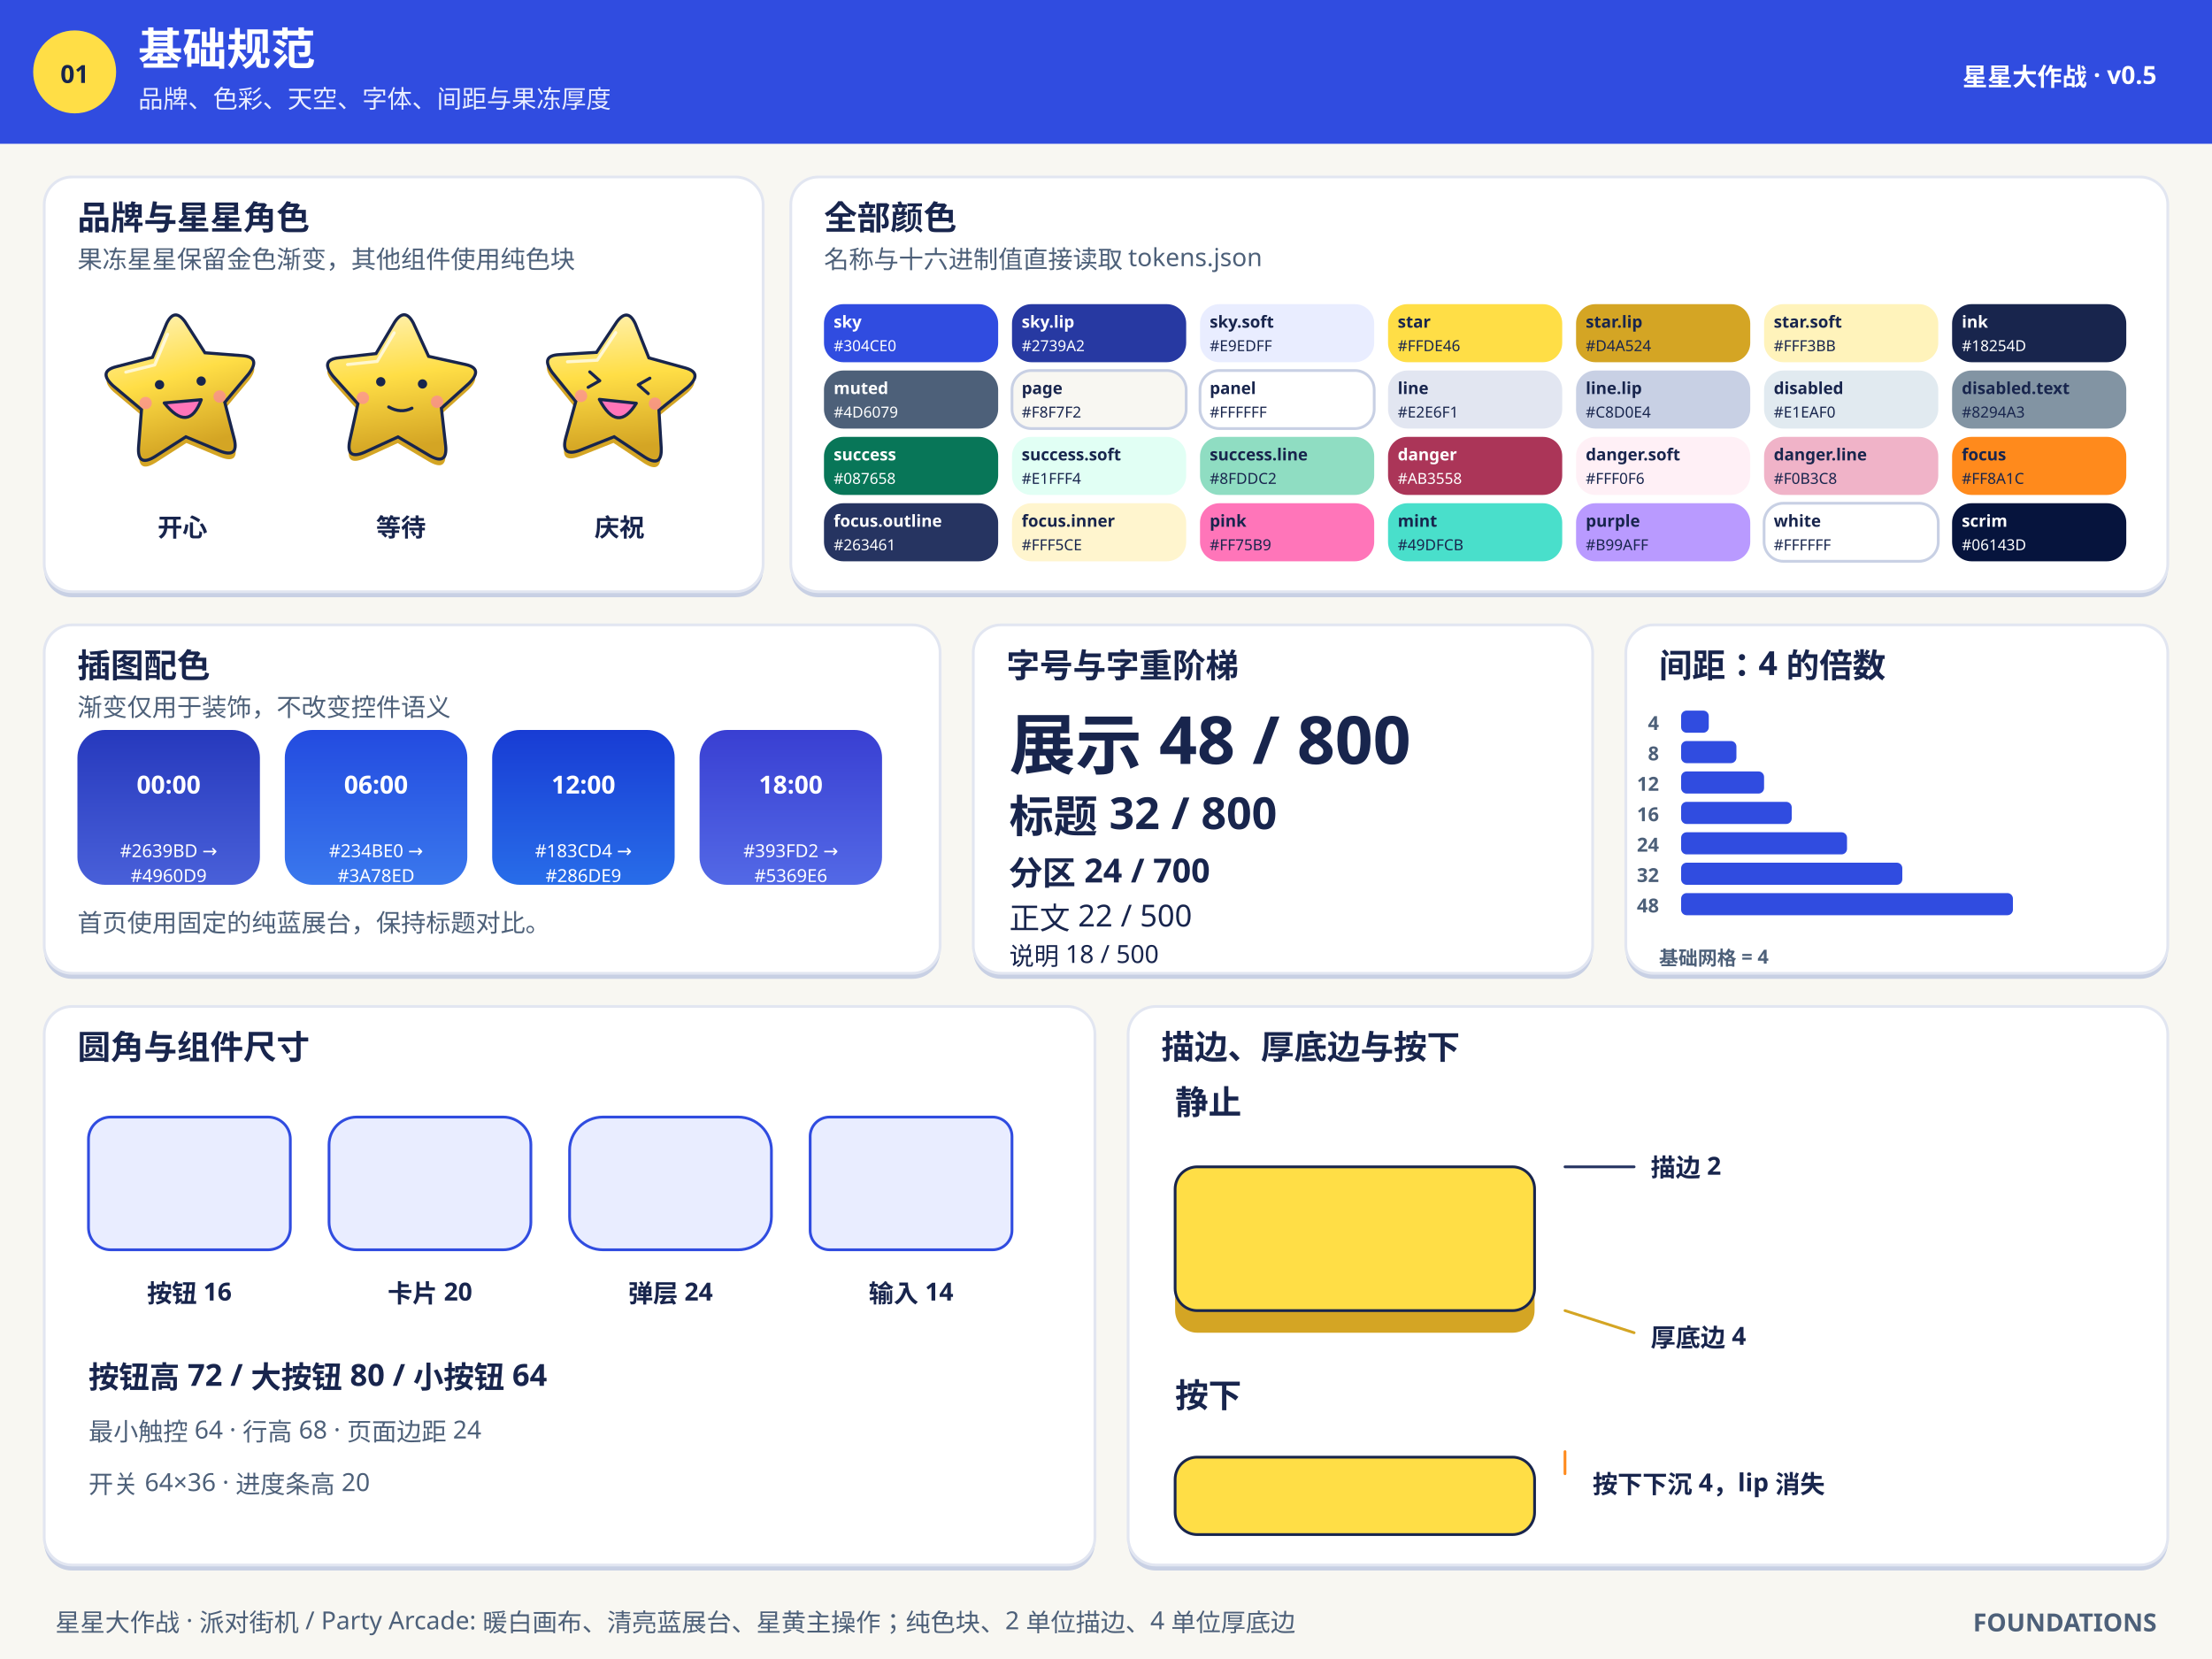
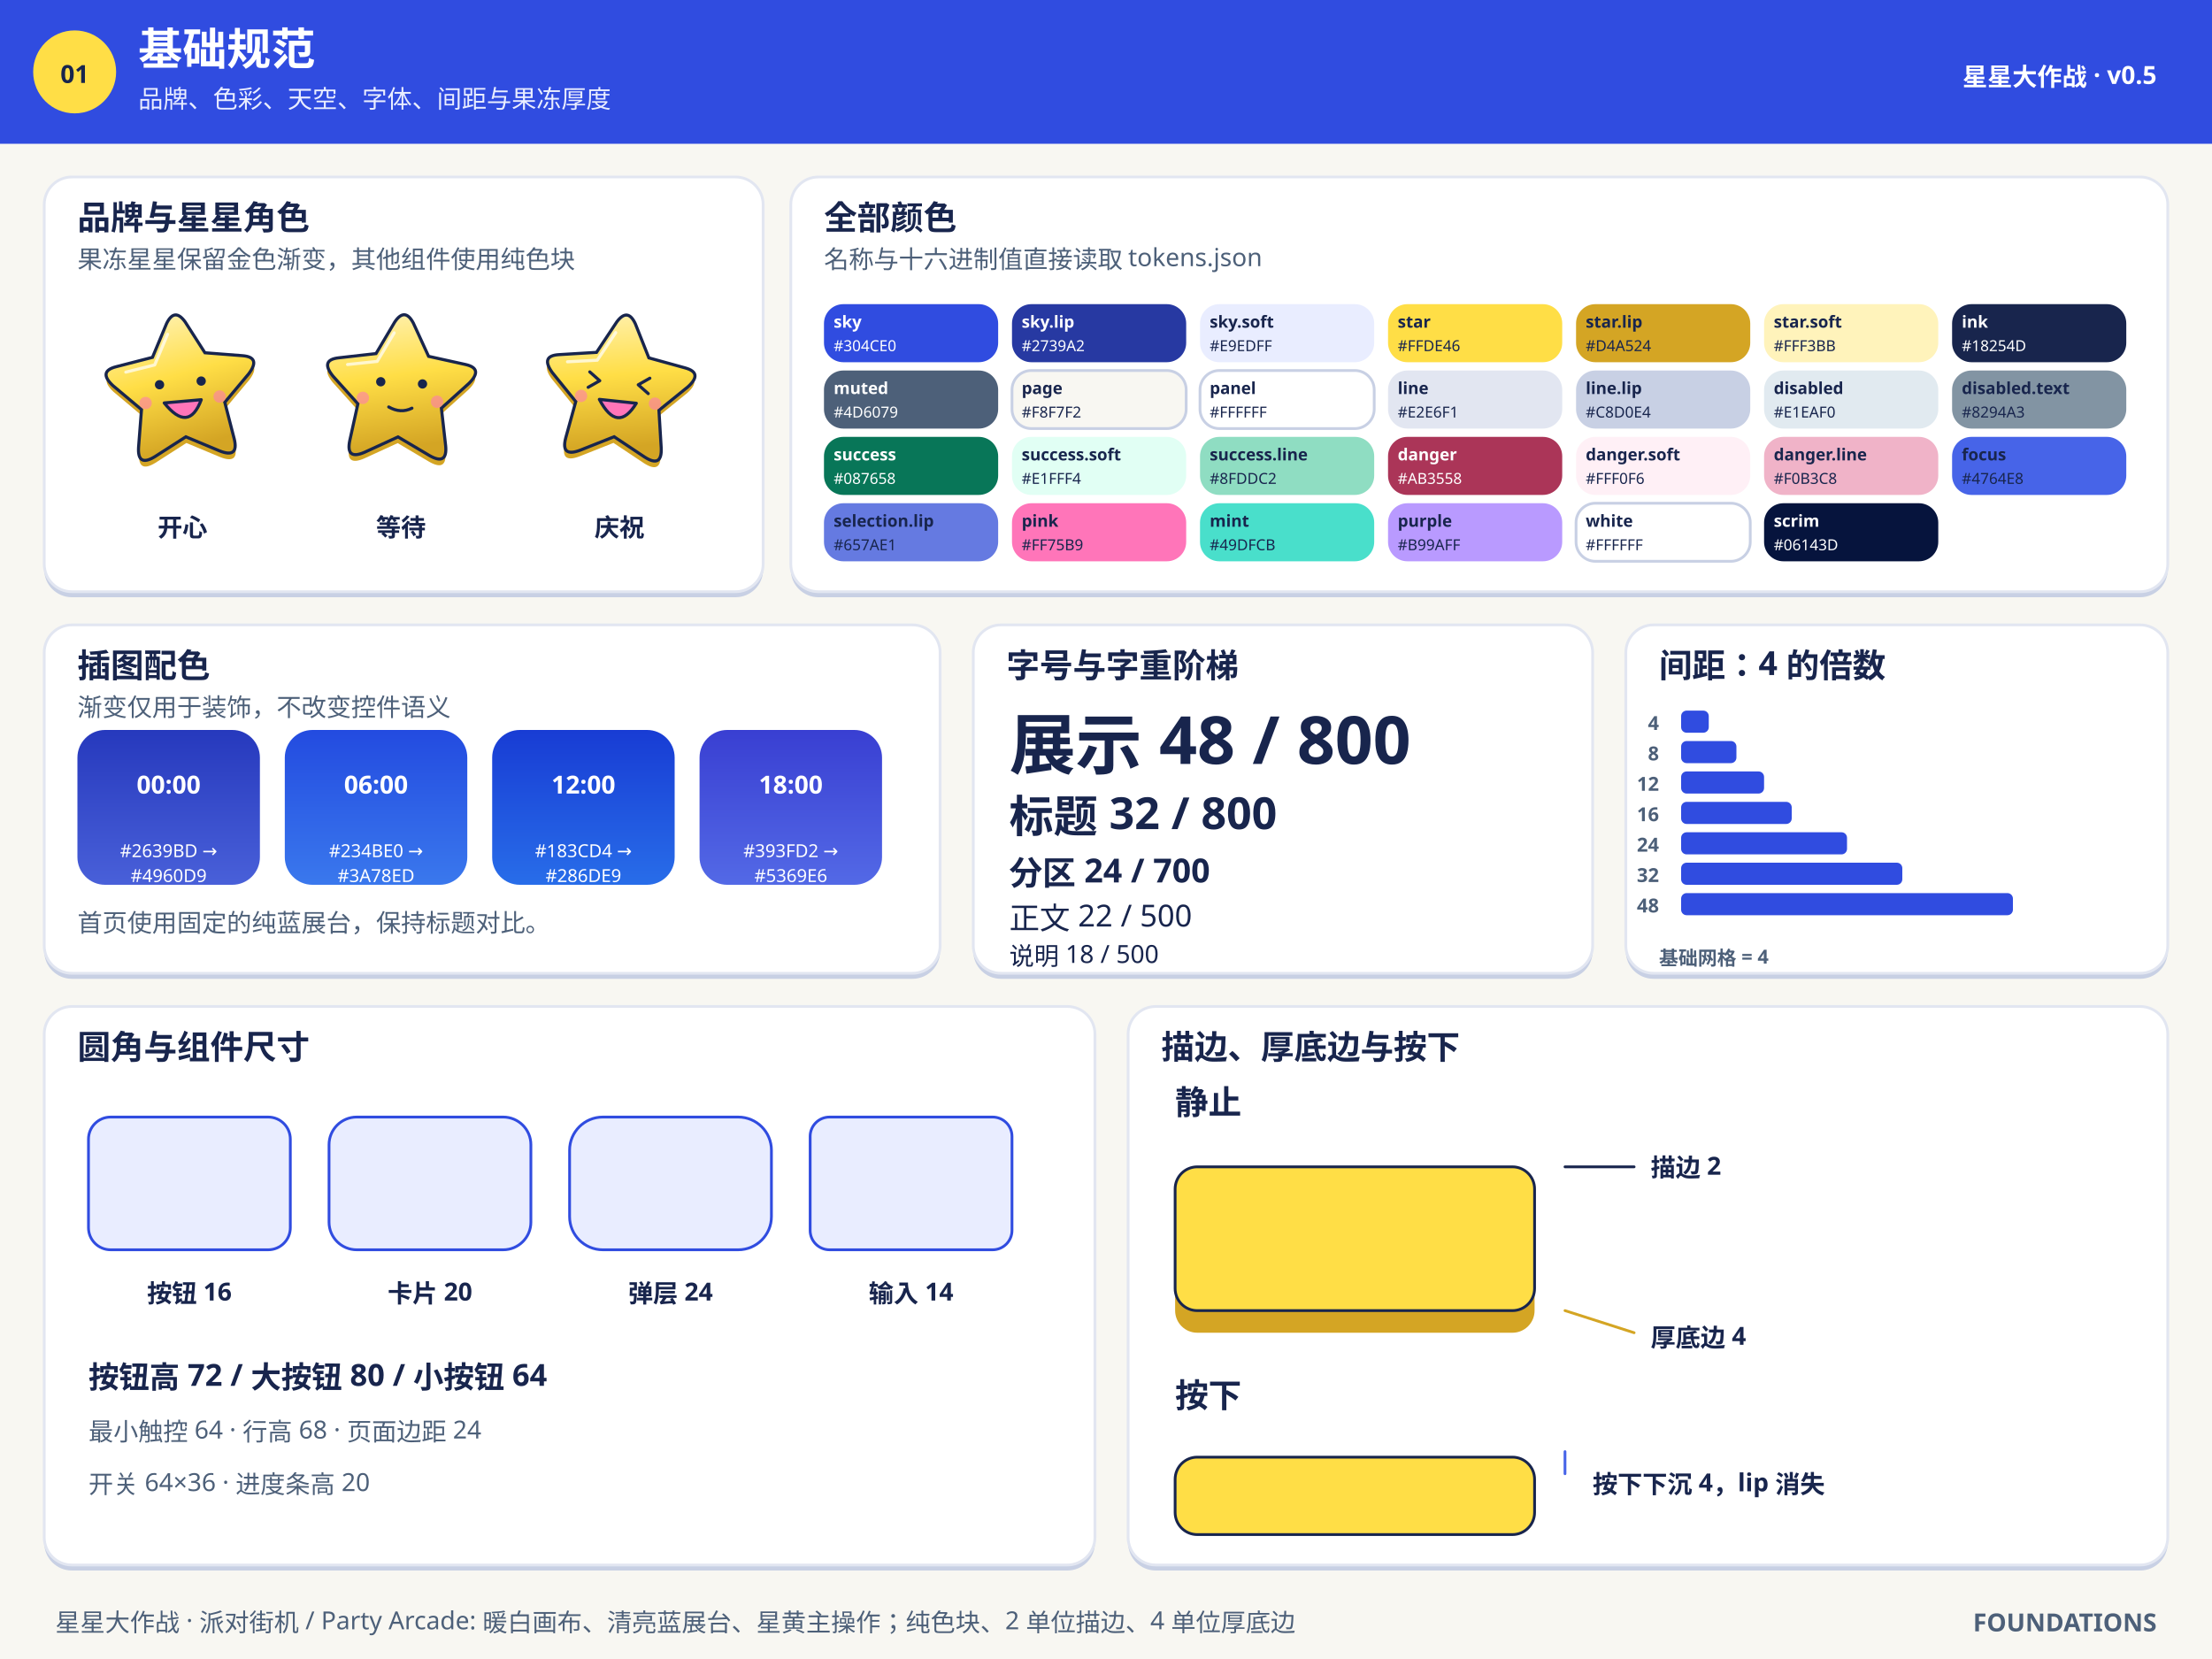
<svg xmlns="http://www.w3.org/2000/svg" width="1600" height="1200" viewBox="0 0 1600 1200" role="img" aria-label="星星大作战 v0.5 基础规范">
  <defs>
    <linearGradient id="gold" x2="0.2" y2="1">
      <stop stop-color="#FFF3BB" />
      <stop offset="0.5" stop-color="#FFDE46" />
      <stop offset="1" stop-color="#D4A524" />
    </linearGradient>
    <linearGradient id="sky-0" x2="0" y2="1">
      <stop stop-color="#2639BD" />
      <stop offset="1" stop-color="#4960D9" />
    </linearGradient>
    <linearGradient id="sky-6" x2="0" y2="1">
      <stop stop-color="#234BE0" />
      <stop offset="1" stop-color="#3A78ED" />
    </linearGradient>
    <linearGradient id="sky-12" x2="0" y2="1">
      <stop stop-color="#183CD4" />
      <stop offset="1" stop-color="#286DE9" />
    </linearGradient>
    <linearGradient id="sky-18" x2="0" y2="1">
      <stop stop-color="#393FD2" />
      <stop offset="1" stop-color="#5369E6" />
    </linearGradient>
    <path id="star-shape" d="M49 10Q55 0 61 10L72 31 96 35Q108 37 99 47L82 64 86 88Q88 101 76 95L55 84 34 95Q22 101 24 88L28 64 11 47Q2 37 14 35L38 31Z" />
    <g id="i-check" fill="none" stroke="currentColor" stroke-width="2" stroke-linecap="round" stroke-linejoin="round">
      <path d="m4 12 5 5L21 5" />
    </g>
    <g id="i-plus" fill="none" stroke="currentColor" stroke-width="2" stroke-linecap="round">
      <path d="M12 3v18M3 12h18" />
    </g>
    <g id="i-close" fill="none" stroke="currentColor" stroke-width="2" stroke-linecap="round">
      <path d="m5 5 14 14M19 5 5 19" />
    </g>
    <g id="i-arrow" fill="none" stroke="currentColor" stroke-width="2" stroke-linecap="round" stroke-linejoin="round">
      <path d="M3 12h18m-7-7 7 7-7 7" />
    </g>
    <g id="i-back" fill="none" stroke="currentColor" stroke-width="2" stroke-linecap="round" stroke-linejoin="round">
      <path d="M21 12H3m7-7-7 7 7 7" />
    </g>
    <g id="i-search" fill="none" stroke="currentColor" stroke-width="2" stroke-linecap="round">
      <circle cx="10" cy="10" r="7" />
      <path d="m15 15 7 7" />
    </g>
    <g id="i-gear" fill="none" stroke="currentColor" stroke-width="2" stroke-linejoin="round">
      <path d="m9 2 6 0 1 4 4 1 3 5-3 4-1 4-5 2-4-2-4-1-3-5 2-4 1-3 4-1Z" />
      <circle cx="12" cy="12" r="4" />
    </g>
    <g id="i-qr" fill="none" stroke="currentColor" stroke-width="2">
      <path d="M2 2h7v7H2zM15 2h7v7h-7zM2 15h7v7H2zM15 15h3v3h-3zM20 15h2v7h-7v-2" />
    </g>
    <g id="i-bluetooth" fill="none" stroke="currentColor" stroke-width="2" stroke-linecap="round" stroke-linejoin="round">
      <path d="M11 2v20l7-6-12-9m5 8 7-7-7-6" />
    </g>
    <g id="i-keyboard" fill="none" stroke="currentColor" stroke-width="2" stroke-linejoin="round">
      <rect x="2" y="5" width="20" height="14" rx="2" />
      <path d="M5 9h2m2 0h2m2 0h2m2 0h2M5 13h2m2 0h2m2 0h2m2 0h2M7 16h10" />
    </g>
    <g id="i-info" fill="none" stroke="currentColor" stroke-width="2" stroke-linecap="round">
      <circle cx="12" cy="12" r="9" />
      <path d="M12 11v6M12 7h.01" />
    </g>
    <g id="i-warn" fill="none" stroke="currentColor" stroke-width="2" stroke-linecap="round" stroke-linejoin="round">
      <path d="M12 3 22 21H2Z" />
      <path d="M12 9v5M12 18h.01" />
    </g>
    <g id="i-clock" fill="none" stroke="currentColor" stroke-width="2" stroke-linecap="round">
      <circle cx="12" cy="12" r="9" />
      <path d="M12 7v6l4 2" />
    </g>
    <g id="i-sound" fill="none" stroke="currentColor" stroke-width="2" stroke-linecap="round" stroke-linejoin="round">
      <path d="M3 10v4h4l5 4V6L7 10Z" />
      <path d="M16 9q3 3 0 6m3-9q6 6 0 12" />
    </g>
    <g id="i-phone" fill="none" stroke="currentColor" stroke-width="2" stroke-linejoin="round">
      <rect x="6" y="2" width="12" height="20" rx="3" />
      <path d="M10 18h4" />
    </g>
    <g id="i-eye" fill="none" stroke="currentColor" stroke-width="2" stroke-linecap="round" stroke-linejoin="round">
      <path d="M2 12q10-11 20 0-10 11-20 0Z" />
      <circle cx="12" cy="12" r="3" />
    </g>
  </defs>
  <rect x="0" y="0" width="1600" height="1200" rx="0" fill="#F8F7F2" opacity="1" />
  <rect x="0" y="0" width="1600" height="104" rx="0" fill="#304CE0" opacity="1" />
  <circle cx="54" cy="52" r="30" fill="#FFDE46" opacity="1" />
  <text x="54" y="60" font-family="Noto Sans SC, PingFang SC, Microsoft YaHei, sans-serif" font-size="18" font-weight="800" fill="#18254D" text-anchor="middle">01</text>
  <text x="100" y="47" font-family="Noto Sans SC, PingFang SC, Microsoft YaHei, sans-serif" font-size="32" font-weight="800" fill="#FFFFFF" text-anchor="start">基础规范</text>
  <text x="100" y="78" font-family="Noto Sans SC, PingFang SC, Microsoft YaHei, sans-serif" font-size="18" font-weight="500" fill="#E9EDFF" text-anchor="start">品牌、色彩、天空、字体、间距与果冻厚度</text>
  <text x="1560" y="62" font-family="Noto Sans SC, PingFang SC, Microsoft YaHei, sans-serif" font-size="18" font-weight="700" fill="#FFFFFF" text-anchor="end">星星大作战 · v0.5</text>
  <rect x="32" y="132" width="520" height="300" rx="20" fill="#C8D0E4" opacity="1" />
  <rect x="32" y="128" width="520" height="300" rx="20" fill="#FFFFFF" opacity="1" stroke="#E2E6F1" stroke-width="2" />
  <text x="56" y="166" font-family="Noto Sans SC, PingFang SC, Microsoft YaHei, sans-serif" font-size="24" font-weight="800" fill="#18254D" text-anchor="start">品牌与星星角色</text>
  <text x="56" y="194" font-family="Noto Sans SC, PingFang SC, Microsoft YaHei, sans-serif" font-size="18" font-weight="500" fill="#4D6079" text-anchor="start">果冻星星保留金色渐变，其他组件使用纯色块</text>
  <g transform="translate(70 222) scale(1.12) rotate(-5 55 55)">
    <use href="#star-shape" transform="translate(0 4)" fill="#D4A524" />
    <use href="#star-shape" fill="url(#gold)" stroke="#18254D" stroke-width="2" />
    <path d="M20 39 39 36 49 17" fill="none" opacity="0.7" stroke="#FFFFFF" stroke-width="2" stroke-linecap="round" stroke-linejoin="round" />
    <circle cx="41" cy="49" r="3" fill="#18254D" opacity="1" />
    <circle cx="68" cy="49" r="3" fill="#18254D" opacity="1" />
    <path d="M43 61h24Q57 82 43 61Z" fill="#FF75B9" opacity="1" stroke="#18254D" stroke-width="2" stroke-linecap="round" stroke-linejoin="round" />
    <circle cx="31" cy="60" r="4" fill="#FF75B9" opacity="0.55" />
    <circle cx="79" cy="60" r="4" fill="#FF75B9" opacity="0.55" />
  </g>
  <text x="132" y="388" font-family="Noto Sans SC, PingFang SC, Microsoft YaHei, sans-serif" font-size="18" font-weight="700" fill="#18254D" text-anchor="middle">开心</text>
  <g transform="translate(228 222) scale(1.12) rotate(3 55 55)">
    <use href="#star-shape" transform="translate(0 4)" fill="#D4A524" />
    <use href="#star-shape" fill="url(#gold)" stroke="#18254D" stroke-width="2" />
    <path d="M20 39 39 36 49 17" fill="none" opacity="0.7" stroke="#FFFFFF" stroke-width="2" stroke-linecap="round" stroke-linejoin="round" />
    <circle cx="42" cy="49" r="3" fill="#18254D" opacity="1" />
    <circle cx="69" cy="49" r="3" fill="#18254D" opacity="1" />
    <path d="M48 65q8 4 15 0" fill="none" opacity="1" stroke="#18254D" stroke-width="2" stroke-linecap="round" stroke-linejoin="round" />
    <circle cx="31" cy="60" r="4" fill="#FF75B9" opacity="0.55" />
    <circle cx="79" cy="60" r="4" fill="#FF75B9" opacity="0.55" />
  </g>
  <text x="290" y="388" font-family="Noto Sans SC, PingFang SC, Microsoft YaHei, sans-serif" font-size="18" font-weight="700" fill="#18254D" text-anchor="middle">等待</text>
  <g transform="translate(386 222) scale(1.12) rotate(6 55 55)">
    <use href="#star-shape" transform="translate(0 4)" fill="#D4A524" />
    <use href="#star-shape" fill="url(#gold)" stroke="#18254D" stroke-width="2" />
    <path d="M20 39 39 36 49 17" fill="none" opacity="0.7" stroke="#FFFFFF" stroke-width="2" stroke-linecap="round" stroke-linejoin="round" />
    <path d="m35 44 7 5-7 5m39-10-7 5 7 5" fill="none" opacity="1" stroke="#18254D" stroke-width="2" stroke-linecap="round" stroke-linejoin="round" />
    <path d="M43 61h24Q57 82 43 61Z" fill="#FF75B9" opacity="1" stroke="#18254D" stroke-width="2" stroke-linecap="round" stroke-linejoin="round" />
    <circle cx="31" cy="60" r="4" fill="#FF75B9" opacity="0.55" />
    <circle cx="79" cy="60" r="4" fill="#FF75B9" opacity="0.55" />
  </g>
  <text x="448" y="388" font-family="Noto Sans SC, PingFang SC, Microsoft YaHei, sans-serif" font-size="18" font-weight="700" fill="#18254D" text-anchor="middle">庆祝</text>
  <rect x="572" y="132" width="996" height="300" rx="20" fill="#C8D0E4" opacity="1" />
  <rect x="572" y="128" width="996" height="300" rx="20" fill="#FFFFFF" opacity="1" stroke="#E2E6F1" stroke-width="2" />
  <text x="596" y="166" font-family="Noto Sans SC, PingFang SC, Microsoft YaHei, sans-serif" font-size="24" font-weight="800" fill="#18254D" text-anchor="start">全部颜色</text>
  <text x="596" y="194" font-family="Noto Sans SC, PingFang SC, Microsoft YaHei, sans-serif" font-size="18" font-weight="500" fill="#4D6079" text-anchor="start">名称与十六进制值直接读取 tokens.json</text>
  <rect x="596" y="220" width="126" height="42" rx="14" fill="#304CE0" opacity="1" />
  <text x="603" y="237" font-family="Noto Sans SC, PingFang SC, Microsoft YaHei, sans-serif" font-size="12" font-weight="700" fill="#FFFFFF" text-anchor="start">sky</text>
  <text x="603" y="254" font-family="Noto Sans SC, PingFang SC, Microsoft YaHei, sans-serif" font-size="11" font-weight="500" fill="#FFFFFF" text-anchor="start">#304CE0</text>
  <rect x="732" y="220" width="126" height="42" rx="14" fill="#2739A2" opacity="1" />
  <text x="739" y="237" font-family="Noto Sans SC, PingFang SC, Microsoft YaHei, sans-serif" font-size="12" font-weight="700" fill="#FFFFFF" text-anchor="start">sky.lip</text>
  <text x="739" y="254" font-family="Noto Sans SC, PingFang SC, Microsoft YaHei, sans-serif" font-size="11" font-weight="500" fill="#FFFFFF" text-anchor="start">#2739A2</text>
  <rect x="868" y="220" width="126" height="42" rx="14" fill="#E9EDFF" opacity="1" />
  <text x="875" y="237" font-family="Noto Sans SC, PingFang SC, Microsoft YaHei, sans-serif" font-size="12" font-weight="700" fill="#18254D" text-anchor="start">sky.soft</text>
  <text x="875" y="254" font-family="Noto Sans SC, PingFang SC, Microsoft YaHei, sans-serif" font-size="11" font-weight="500" fill="#18254D" text-anchor="start">#E9EDFF</text>
  <rect x="1004" y="220" width="126" height="42" rx="14" fill="#FFDE46" opacity="1" />
  <text x="1011" y="237" font-family="Noto Sans SC, PingFang SC, Microsoft YaHei, sans-serif" font-size="12" font-weight="700" fill="#18254D" text-anchor="start">star</text>
  <text x="1011" y="254" font-family="Noto Sans SC, PingFang SC, Microsoft YaHei, sans-serif" font-size="11" font-weight="500" fill="#18254D" text-anchor="start">#FFDE46</text>
  <rect x="1140" y="220" width="126" height="42" rx="14" fill="#D4A524" opacity="1" />
  <text x="1147" y="237" font-family="Noto Sans SC, PingFang SC, Microsoft YaHei, sans-serif" font-size="12" font-weight="700" fill="#18254D" text-anchor="start">star.lip</text>
  <text x="1147" y="254" font-family="Noto Sans SC, PingFang SC, Microsoft YaHei, sans-serif" font-size="11" font-weight="500" fill="#18254D" text-anchor="start">#D4A524</text>
  <rect x="1276" y="220" width="126" height="42" rx="14" fill="#FFF3BB" opacity="1" />
  <text x="1283" y="237" font-family="Noto Sans SC, PingFang SC, Microsoft YaHei, sans-serif" font-size="12" font-weight="700" fill="#18254D" text-anchor="start">star.soft</text>
  <text x="1283" y="254" font-family="Noto Sans SC, PingFang SC, Microsoft YaHei, sans-serif" font-size="11" font-weight="500" fill="#18254D" text-anchor="start">#FFF3BB</text>
  <rect x="1412" y="220" width="126" height="42" rx="14" fill="#18254D" opacity="1" />
  <text x="1419" y="237" font-family="Noto Sans SC, PingFang SC, Microsoft YaHei, sans-serif" font-size="12" font-weight="700" fill="#FFFFFF" text-anchor="start">ink</text>
  <text x="1419" y="254" font-family="Noto Sans SC, PingFang SC, Microsoft YaHei, sans-serif" font-size="11" font-weight="500" fill="#FFFFFF" text-anchor="start">#18254D</text>
  <rect x="596" y="268" width="126" height="42" rx="14" fill="#4D6079" opacity="1" />
  <text x="603" y="285" font-family="Noto Sans SC, PingFang SC, Microsoft YaHei, sans-serif" font-size="12" font-weight="700" fill="#FFFFFF" text-anchor="start">muted</text>
  <text x="603" y="302" font-family="Noto Sans SC, PingFang SC, Microsoft YaHei, sans-serif" font-size="11" font-weight="500" fill="#FFFFFF" text-anchor="start">#4D6079</text>
  <rect x="732" y="268" width="126" height="42" rx="14" fill="#F8F7F2" opacity="1" stroke="#C8D0E4" stroke-width="2" />
  <text x="739" y="285" font-family="Noto Sans SC, PingFang SC, Microsoft YaHei, sans-serif" font-size="12" font-weight="700" fill="#18254D" text-anchor="start">page</text>
  <text x="739" y="302" font-family="Noto Sans SC, PingFang SC, Microsoft YaHei, sans-serif" font-size="11" font-weight="500" fill="#18254D" text-anchor="start">#F8F7F2</text>
  <rect x="868" y="268" width="126" height="42" rx="14" fill="#FFFFFF" opacity="1" stroke="#C8D0E4" stroke-width="2" />
  <text x="875" y="285" font-family="Noto Sans SC, PingFang SC, Microsoft YaHei, sans-serif" font-size="12" font-weight="700" fill="#18254D" text-anchor="start">panel</text>
  <text x="875" y="302" font-family="Noto Sans SC, PingFang SC, Microsoft YaHei, sans-serif" font-size="11" font-weight="500" fill="#18254D" text-anchor="start">#FFFFFF</text>
  <rect x="1004" y="268" width="126" height="42" rx="14" fill="#E2E6F1" opacity="1" />
  <text x="1011" y="285" font-family="Noto Sans SC, PingFang SC, Microsoft YaHei, sans-serif" font-size="12" font-weight="700" fill="#18254D" text-anchor="start">line</text>
  <text x="1011" y="302" font-family="Noto Sans SC, PingFang SC, Microsoft YaHei, sans-serif" font-size="11" font-weight="500" fill="#18254D" text-anchor="start">#E2E6F1</text>
  <rect x="1140" y="268" width="126" height="42" rx="14" fill="#C8D0E4" opacity="1" />
  <text x="1147" y="285" font-family="Noto Sans SC, PingFang SC, Microsoft YaHei, sans-serif" font-size="12" font-weight="700" fill="#18254D" text-anchor="start">line.lip</text>
  <text x="1147" y="302" font-family="Noto Sans SC, PingFang SC, Microsoft YaHei, sans-serif" font-size="11" font-weight="500" fill="#18254D" text-anchor="start">#C8D0E4</text>
  <rect x="1276" y="268" width="126" height="42" rx="14" fill="#E1EAF0" opacity="1" />
  <text x="1283" y="285" font-family="Noto Sans SC, PingFang SC, Microsoft YaHei, sans-serif" font-size="12" font-weight="700" fill="#18254D" text-anchor="start">disabled</text>
  <text x="1283" y="302" font-family="Noto Sans SC, PingFang SC, Microsoft YaHei, sans-serif" font-size="11" font-weight="500" fill="#18254D" text-anchor="start">#E1EAF0</text>
  <rect x="1412" y="268" width="126" height="42" rx="14" fill="#8294A3" opacity="1" />
  <text x="1419" y="285" font-family="Noto Sans SC, PingFang SC, Microsoft YaHei, sans-serif" font-size="12" font-weight="700" fill="#18254D" text-anchor="start">disabled.text</text>
  <text x="1419" y="302" font-family="Noto Sans SC, PingFang SC, Microsoft YaHei, sans-serif" font-size="11" font-weight="500" fill="#18254D" text-anchor="start">#8294A3</text>
  <rect x="596" y="316" width="126" height="42" rx="14" fill="#087658" opacity="1" />
  <text x="603" y="333" font-family="Noto Sans SC, PingFang SC, Microsoft YaHei, sans-serif" font-size="12" font-weight="700" fill="#FFFFFF" text-anchor="start">success</text>
  <text x="603" y="350" font-family="Noto Sans SC, PingFang SC, Microsoft YaHei, sans-serif" font-size="11" font-weight="500" fill="#FFFFFF" text-anchor="start">#087658</text>
  <rect x="732" y="316" width="126" height="42" rx="14" fill="#E1FFF4" opacity="1" />
  <text x="739" y="333" font-family="Noto Sans SC, PingFang SC, Microsoft YaHei, sans-serif" font-size="12" font-weight="700" fill="#18254D" text-anchor="start">success.soft</text>
  <text x="739" y="350" font-family="Noto Sans SC, PingFang SC, Microsoft YaHei, sans-serif" font-size="11" font-weight="500" fill="#18254D" text-anchor="start">#E1FFF4</text>
  <rect x="868" y="316" width="126" height="42" rx="14" fill="#8FDDC2" opacity="1" />
  <text x="875" y="333" font-family="Noto Sans SC, PingFang SC, Microsoft YaHei, sans-serif" font-size="12" font-weight="700" fill="#18254D" text-anchor="start">success.line</text>
  <text x="875" y="350" font-family="Noto Sans SC, PingFang SC, Microsoft YaHei, sans-serif" font-size="11" font-weight="500" fill="#18254D" text-anchor="start">#8FDDC2</text>
  <rect x="1004" y="316" width="126" height="42" rx="14" fill="#AB3558" opacity="1" />
  <text x="1011" y="333" font-family="Noto Sans SC, PingFang SC, Microsoft YaHei, sans-serif" font-size="12" font-weight="700" fill="#FFFFFF" text-anchor="start">danger</text>
  <text x="1011" y="350" font-family="Noto Sans SC, PingFang SC, Microsoft YaHei, sans-serif" font-size="11" font-weight="500" fill="#FFFFFF" text-anchor="start">#AB3558</text>
  <rect x="1140" y="316" width="126" height="42" rx="14" fill="#FFF0F6" opacity="1" />
  <text x="1147" y="333" font-family="Noto Sans SC, PingFang SC, Microsoft YaHei, sans-serif" font-size="12" font-weight="700" fill="#18254D" text-anchor="start">danger.soft</text>
  <text x="1147" y="350" font-family="Noto Sans SC, PingFang SC, Microsoft YaHei, sans-serif" font-size="11" font-weight="500" fill="#18254D" text-anchor="start">#FFF0F6</text>
  <rect x="1276" y="316" width="126" height="42" rx="14" fill="#F0B3C8" opacity="1" />
  <text x="1283" y="333" font-family="Noto Sans SC, PingFang SC, Microsoft YaHei, sans-serif" font-size="12" font-weight="700" fill="#18254D" text-anchor="start">danger.line</text>
  <text x="1283" y="350" font-family="Noto Sans SC, PingFang SC, Microsoft YaHei, sans-serif" font-size="11" font-weight="500" fill="#18254D" text-anchor="start">#F0B3C8</text>
-   <rect x="1412" y="316" width="126" height="42" rx="14" fill="#FF8A1C" opacity="1" />
+   <rect x="1412" y="316" width="126" height="42" rx="14" fill="#4764E8" opacity="1" />
  <text x="1419" y="333" font-family="Noto Sans SC, PingFang SC, Microsoft YaHei, sans-serif" font-size="12" font-weight="700" fill="#18254D" text-anchor="start">focus</text>
-   <text x="1419" y="350" font-family="Noto Sans SC, PingFang SC, Microsoft YaHei, sans-serif" font-size="11" font-weight="500" fill="#18254D" text-anchor="start">#FF8A1C</text>
-   <rect x="596" y="364" width="126" height="42" rx="14" fill="#263461" opacity="1" />
-   <text x="603" y="381" font-family="Noto Sans SC, PingFang SC, Microsoft YaHei, sans-serif" font-size="12" font-weight="700" fill="#FFFFFF" text-anchor="start">focus.outline</text>
-   <text x="603" y="398" font-family="Noto Sans SC, PingFang SC, Microsoft YaHei, sans-serif" font-size="11" font-weight="500" fill="#FFFFFF" text-anchor="start">#263461</text>
-   <rect x="732" y="364" width="126" height="42" rx="14" fill="#FFF5CE" opacity="1" />
-   <text x="739" y="381" font-family="Noto Sans SC, PingFang SC, Microsoft YaHei, sans-serif" font-size="12" font-weight="700" fill="#18254D" text-anchor="start">focus.inner</text>
-   <text x="739" y="398" font-family="Noto Sans SC, PingFang SC, Microsoft YaHei, sans-serif" font-size="11" font-weight="500" fill="#18254D" text-anchor="start">#FFF5CE</text>
-   <rect x="868" y="364" width="126" height="42" rx="14" fill="#FF75B9" opacity="1" />
-   <text x="875" y="381" font-family="Noto Sans SC, PingFang SC, Microsoft YaHei, sans-serif" font-size="12" font-weight="700" fill="#18254D" text-anchor="start">pink</text>
-   <text x="875" y="398" font-family="Noto Sans SC, PingFang SC, Microsoft YaHei, sans-serif" font-size="11" font-weight="500" fill="#18254D" text-anchor="start">#FF75B9</text>
-   <rect x="1004" y="364" width="126" height="42" rx="14" fill="#49DFCB" opacity="1" />
-   <text x="1011" y="381" font-family="Noto Sans SC, PingFang SC, Microsoft YaHei, sans-serif" font-size="12" font-weight="700" fill="#18254D" text-anchor="start">mint</text>
-   <text x="1011" y="398" font-family="Noto Sans SC, PingFang SC, Microsoft YaHei, sans-serif" font-size="11" font-weight="500" fill="#18254D" text-anchor="start">#49DFCB</text>
-   <rect x="1140" y="364" width="126" height="42" rx="14" fill="#B99AFF" opacity="1" />
-   <text x="1147" y="381" font-family="Noto Sans SC, PingFang SC, Microsoft YaHei, sans-serif" font-size="12" font-weight="700" fill="#18254D" text-anchor="start">purple</text>
-   <text x="1147" y="398" font-family="Noto Sans SC, PingFang SC, Microsoft YaHei, sans-serif" font-size="11" font-weight="500" fill="#18254D" text-anchor="start">#B99AFF</text>
-   <rect x="1276" y="364" width="126" height="42" rx="14" fill="#FFFFFF" opacity="1" stroke="#C8D0E4" stroke-width="2" />
-   <text x="1283" y="381" font-family="Noto Sans SC, PingFang SC, Microsoft YaHei, sans-serif" font-size="12" font-weight="700" fill="#18254D" text-anchor="start">white</text>
-   <text x="1283" y="398" font-family="Noto Sans SC, PingFang SC, Microsoft YaHei, sans-serif" font-size="11" font-weight="500" fill="#18254D" text-anchor="start">#FFFFFF</text>
-   <rect x="1412" y="364" width="126" height="42" rx="14" fill="#06143D" opacity="1" />
-   <text x="1419" y="381" font-family="Noto Sans SC, PingFang SC, Microsoft YaHei, sans-serif" font-size="12" font-weight="700" fill="#FFFFFF" text-anchor="start">scrim</text>
-   <text x="1419" y="398" font-family="Noto Sans SC, PingFang SC, Microsoft YaHei, sans-serif" font-size="11" font-weight="500" fill="#FFFFFF" text-anchor="start">#06143D</text>
+   <text x="1419" y="350" font-family="Noto Sans SC, PingFang SC, Microsoft YaHei, sans-serif" font-size="11" font-weight="500" fill="#18254D" text-anchor="start">#4764E8</text>
+   <rect x="596" y="364" width="126" height="42" rx="14" fill="#657AE1" opacity="1" />
+   <text x="603" y="381" font-family="Noto Sans SC, PingFang SC, Microsoft YaHei, sans-serif" font-size="12" font-weight="700" fill="#18254D" text-anchor="start">selection.lip</text>
+   <text x="603" y="398" font-family="Noto Sans SC, PingFang SC, Microsoft YaHei, sans-serif" font-size="11" font-weight="500" fill="#18254D" text-anchor="start">#657AE1</text>
+   <rect x="732" y="364" width="126" height="42" rx="14" fill="#FF75B9" opacity="1" />
+   <text x="739" y="381" font-family="Noto Sans SC, PingFang SC, Microsoft YaHei, sans-serif" font-size="12" font-weight="700" fill="#18254D" text-anchor="start">pink</text>
+   <text x="739" y="398" font-family="Noto Sans SC, PingFang SC, Microsoft YaHei, sans-serif" font-size="11" font-weight="500" fill="#18254D" text-anchor="start">#FF75B9</text>
+   <rect x="868" y="364" width="126" height="42" rx="14" fill="#49DFCB" opacity="1" />
+   <text x="875" y="381" font-family="Noto Sans SC, PingFang SC, Microsoft YaHei, sans-serif" font-size="12" font-weight="700" fill="#18254D" text-anchor="start">mint</text>
+   <text x="875" y="398" font-family="Noto Sans SC, PingFang SC, Microsoft YaHei, sans-serif" font-size="11" font-weight="500" fill="#18254D" text-anchor="start">#49DFCB</text>
+   <rect x="1004" y="364" width="126" height="42" rx="14" fill="#B99AFF" opacity="1" />
+   <text x="1011" y="381" font-family="Noto Sans SC, PingFang SC, Microsoft YaHei, sans-serif" font-size="12" font-weight="700" fill="#18254D" text-anchor="start">purple</text>
+   <text x="1011" y="398" font-family="Noto Sans SC, PingFang SC, Microsoft YaHei, sans-serif" font-size="11" font-weight="500" fill="#18254D" text-anchor="start">#B99AFF</text>
+   <rect x="1140" y="364" width="126" height="42" rx="14" fill="#FFFFFF" opacity="1" stroke="#C8D0E4" stroke-width="2" />
+   <text x="1147" y="381" font-family="Noto Sans SC, PingFang SC, Microsoft YaHei, sans-serif" font-size="12" font-weight="700" fill="#18254D" text-anchor="start">white</text>
+   <text x="1147" y="398" font-family="Noto Sans SC, PingFang SC, Microsoft YaHei, sans-serif" font-size="11" font-weight="500" fill="#18254D" text-anchor="start">#FFFFFF</text>
+   <rect x="1276" y="364" width="126" height="42" rx="14" fill="#06143D" opacity="1" />
+   <text x="1283" y="381" font-family="Noto Sans SC, PingFang SC, Microsoft YaHei, sans-serif" font-size="12" font-weight="700" fill="#FFFFFF" text-anchor="start">scrim</text>
+   <text x="1283" y="398" font-family="Noto Sans SC, PingFang SC, Microsoft YaHei, sans-serif" font-size="11" font-weight="500" fill="#FFFFFF" text-anchor="start">#06143D</text>
  <rect x="32" y="456" width="648" height="252" rx="20" fill="#C8D0E4" opacity="1" />
  <rect x="32" y="452" width="648" height="252" rx="20" fill="#FFFFFF" opacity="1" stroke="#E2E6F1" stroke-width="2" />
  <text x="56" y="490" font-family="Noto Sans SC, PingFang SC, Microsoft YaHei, sans-serif" font-size="24" font-weight="800" fill="#18254D" text-anchor="start">插图配色</text>
  <text x="56" y="518" font-family="Noto Sans SC, PingFang SC, Microsoft YaHei, sans-serif" font-size="18" font-weight="500" fill="#4D6079" text-anchor="start">渐变仅用于装饰，不改变控件语义</text>
  <rect x="56" y="528" width="132" height="112" rx="20" fill="url(#sky-0)" opacity="1" />
  <text x="122" y="574" font-family="Noto Sans SC, PingFang SC, Microsoft YaHei, sans-serif" font-size="18" font-weight="700" fill="#FFFFFF" text-anchor="middle">00:00</text>
  <text x="122" y="620" font-family="Noto Sans SC, PingFang SC, Microsoft YaHei, sans-serif" font-size="13" font-weight="500" fill="#FFFFFF" text-anchor="middle">#2639BD →</text>
  <text x="122" y="638" font-family="Noto Sans SC, PingFang SC, Microsoft YaHei, sans-serif" font-size="13" font-weight="500" fill="#FFFFFF" text-anchor="middle">#4960D9</text>
  <rect x="206" y="528" width="132" height="112" rx="20" fill="url(#sky-6)" opacity="1" />
  <text x="272" y="574" font-family="Noto Sans SC, PingFang SC, Microsoft YaHei, sans-serif" font-size="18" font-weight="700" fill="#FFFFFF" text-anchor="middle">06:00</text>
  <text x="272" y="620" font-family="Noto Sans SC, PingFang SC, Microsoft YaHei, sans-serif" font-size="13" font-weight="500" fill="#FFFFFF" text-anchor="middle">#234BE0 →</text>
  <text x="272" y="638" font-family="Noto Sans SC, PingFang SC, Microsoft YaHei, sans-serif" font-size="13" font-weight="500" fill="#FFFFFF" text-anchor="middle">#3A78ED</text>
  <rect x="356" y="528" width="132" height="112" rx="20" fill="url(#sky-12)" opacity="1" />
  <text x="422" y="574" font-family="Noto Sans SC, PingFang SC, Microsoft YaHei, sans-serif" font-size="18" font-weight="700" fill="#FFFFFF" text-anchor="middle">12:00</text>
  <text x="422" y="620" font-family="Noto Sans SC, PingFang SC, Microsoft YaHei, sans-serif" font-size="13" font-weight="500" fill="#FFFFFF" text-anchor="middle">#183CD4 →</text>
  <text x="422" y="638" font-family="Noto Sans SC, PingFang SC, Microsoft YaHei, sans-serif" font-size="13" font-weight="500" fill="#FFFFFF" text-anchor="middle">#286DE9</text>
  <rect x="506" y="528" width="132" height="112" rx="20" fill="url(#sky-18)" opacity="1" />
  <text x="572" y="574" font-family="Noto Sans SC, PingFang SC, Microsoft YaHei, sans-serif" font-size="18" font-weight="700" fill="#FFFFFF" text-anchor="middle">18:00</text>
  <text x="572" y="620" font-family="Noto Sans SC, PingFang SC, Microsoft YaHei, sans-serif" font-size="13" font-weight="500" fill="#FFFFFF" text-anchor="middle">#393FD2 →</text>
  <text x="572" y="638" font-family="Noto Sans SC, PingFang SC, Microsoft YaHei, sans-serif" font-size="13" font-weight="500" fill="#FFFFFF" text-anchor="middle">#5369E6</text>
  <text x="56" y="674" font-family="Noto Sans SC, PingFang SC, Microsoft YaHei, sans-serif" font-size="18" font-weight="500" fill="#4D6079" text-anchor="start">首页使用固定的纯蓝展台，保持标题对比。</text>
  <rect x="704" y="456" width="448" height="252" rx="20" fill="#C8D0E4" opacity="1" />
  <rect x="704" y="452" width="448" height="252" rx="20" fill="#FFFFFF" opacity="1" stroke="#E2E6F1" stroke-width="2" />
  <text x="728" y="490" font-family="Noto Sans SC, PingFang SC, Microsoft YaHei, sans-serif" font-size="24" font-weight="800" fill="#18254D" text-anchor="start">字号与字重阶梯</text>
  <text x="730" y="556" font-family="Noto Sans SC, PingFang SC, Microsoft YaHei, sans-serif" font-size="48" font-weight="800" fill="#18254D" text-anchor="start">展示 48 / 800</text>
  <text x="730" y="602" font-family="Noto Sans SC, PingFang SC, Microsoft YaHei, sans-serif" font-size="32" font-weight="800" fill="#18254D" text-anchor="start">标题 32 / 800</text>
  <text x="730" y="640" font-family="Noto Sans SC, PingFang SC, Microsoft YaHei, sans-serif" font-size="24" font-weight="700" fill="#18254D" text-anchor="start">分区 24 / 700</text>
  <text x="730" y="672" font-family="Noto Sans SC, PingFang SC, Microsoft YaHei, sans-serif" font-size="22" font-weight="500" fill="#18254D" text-anchor="start">正文 22 / 500</text>
  <text x="730" y="698" font-family="Noto Sans SC, PingFang SC, Microsoft YaHei, sans-serif" font-size="18" font-weight="500" fill="#18254D" text-anchor="start">说明 18 / 500</text>
  <rect x="1176" y="456" width="392" height="252" rx="20" fill="#C8D0E4" opacity="1" />
  <rect x="1176" y="452" width="392" height="252" rx="20" fill="#FFFFFF" opacity="1" stroke="#E2E6F1" stroke-width="2" />
  <text x="1200" y="490" font-family="Noto Sans SC, PingFang SC, Microsoft YaHei, sans-serif" font-size="24" font-weight="800" fill="#18254D" text-anchor="start">间距：4 的倍数</text>
  <text x="1200" y="528" font-family="Noto Sans SC, PingFang SC, Microsoft YaHei, sans-serif" font-size="14" font-weight="700" fill="#4D6079" text-anchor="end">4</text>
  <rect x="1216" y="514" width="20" height="16" rx="4" fill="#304CE0" opacity="1" />
  <text x="1200" y="550" font-family="Noto Sans SC, PingFang SC, Microsoft YaHei, sans-serif" font-size="14" font-weight="700" fill="#4D6079" text-anchor="end">8</text>
  <rect x="1216" y="536" width="40" height="16" rx="4" fill="#304CE0" opacity="1" />
  <text x="1200" y="572" font-family="Noto Sans SC, PingFang SC, Microsoft YaHei, sans-serif" font-size="14" font-weight="700" fill="#4D6079" text-anchor="end">12</text>
  <rect x="1216" y="558" width="60" height="16" rx="4" fill="#304CE0" opacity="1" />
  <text x="1200" y="594" font-family="Noto Sans SC, PingFang SC, Microsoft YaHei, sans-serif" font-size="14" font-weight="700" fill="#4D6079" text-anchor="end">16</text>
  <rect x="1216" y="580" width="80" height="16" rx="4" fill="#304CE0" opacity="1" />
  <text x="1200" y="616" font-family="Noto Sans SC, PingFang SC, Microsoft YaHei, sans-serif" font-size="14" font-weight="700" fill="#4D6079" text-anchor="end">24</text>
  <rect x="1216" y="602" width="120" height="16" rx="4" fill="#304CE0" opacity="1" />
  <text x="1200" y="638" font-family="Noto Sans SC, PingFang SC, Microsoft YaHei, sans-serif" font-size="14" font-weight="700" fill="#4D6079" text-anchor="end">32</text>
  <rect x="1216" y="624" width="160" height="16" rx="4" fill="#304CE0" opacity="1" />
  <text x="1200" y="660" font-family="Noto Sans SC, PingFang SC, Microsoft YaHei, sans-serif" font-size="14" font-weight="700" fill="#4D6079" text-anchor="end">48</text>
  <rect x="1216" y="646" width="240" height="16" rx="4" fill="#304CE0" opacity="1" />
  <text x="1200" y="698" font-family="Noto Sans SC, PingFang SC, Microsoft YaHei, sans-serif" font-size="14" font-weight="700" fill="#4D6079" text-anchor="start">基础网格 = 4</text>
  <rect x="32" y="732" width="760" height="404" rx="20" fill="#C8D0E4" opacity="1" />
  <rect x="32" y="728" width="760" height="404" rx="20" fill="#FFFFFF" opacity="1" stroke="#E2E6F1" stroke-width="2" />
  <text x="56" y="766" font-family="Noto Sans SC, PingFang SC, Microsoft YaHei, sans-serif" font-size="24" font-weight="800" fill="#18254D" text-anchor="start">圆角与组件尺寸</text>
  <rect x="64" y="808" width="146" height="96" rx="16" fill="#E9EDFF" opacity="1" stroke="#304CE0" stroke-width="2" />
  <text x="137" y="942" font-family="Noto Sans SC, PingFang SC, Microsoft YaHei, sans-serif" font-size="18" font-weight="700" fill="#18254D" text-anchor="middle">按钮 16</text>
  <rect x="238" y="808" width="146" height="96" rx="20" fill="#E9EDFF" opacity="1" stroke="#304CE0" stroke-width="2" />
  <text x="311" y="942" font-family="Noto Sans SC, PingFang SC, Microsoft YaHei, sans-serif" font-size="18" font-weight="700" fill="#18254D" text-anchor="middle">卡片 20</text>
  <rect x="412" y="808" width="146" height="96" rx="24" fill="#E9EDFF" opacity="1" stroke="#304CE0" stroke-width="2" />
  <text x="485" y="942" font-family="Noto Sans SC, PingFang SC, Microsoft YaHei, sans-serif" font-size="18" font-weight="700" fill="#18254D" text-anchor="middle">弹层 24</text>
  <rect x="586" y="808" width="146" height="96" rx="14" fill="#E9EDFF" opacity="1" stroke="#304CE0" stroke-width="2" />
  <text x="659" y="942" font-family="Noto Sans SC, PingFang SC, Microsoft YaHei, sans-serif" font-size="18" font-weight="700" fill="#18254D" text-anchor="middle">输入 14</text>
  <text x="64" y="1004" font-family="Noto Sans SC, PingFang SC, Microsoft YaHei, sans-serif" font-size="22" font-weight="700" fill="#18254D" text-anchor="start">按钮高 72 / 大按钮 80 / 小按钮 64</text>
  <text x="64" y="1042" font-family="Noto Sans SC, PingFang SC, Microsoft YaHei, sans-serif" font-size="18" font-weight="500" fill="#4D6079" text-anchor="start">最小触控 64 · 行高 68 · 页面边距 24</text>
  <text x="64" y="1080" font-family="Noto Sans SC, PingFang SC, Microsoft YaHei, sans-serif" font-size="18" font-weight="500" fill="#4D6079" text-anchor="start">开关 64×36 · 进度条高 20</text>
  <rect x="816" y="732" width="752" height="404" rx="20" fill="#C8D0E4" opacity="1" />
  <rect x="816" y="728" width="752" height="404" rx="20" fill="#FFFFFF" opacity="1" stroke="#E2E6F1" stroke-width="2" />
  <text x="840" y="766" font-family="Noto Sans SC, PingFang SC, Microsoft YaHei, sans-serif" font-size="24" font-weight="800" fill="#18254D" text-anchor="start">描边、厚底边与按下</text>
  <text x="850" y="806" font-family="Noto Sans SC, PingFang SC, Microsoft YaHei, sans-serif" font-size="24" font-weight="700" fill="#18254D" text-anchor="start">静止</text>
  <rect x="850" y="860" width="260" height="104" rx="16" fill="#D4A524" opacity="1" />
  <rect x="850" y="844" width="260" height="104" rx="16" fill="#FFDE46" opacity="1" stroke="#18254D" stroke-width="2" />
-   <line x1="1132" y1="844" x2="1182" y2="844" stroke="#263461" stroke-width="2" stroke-linecap="round" />
+   <line x1="1132" y1="844" x2="1182" y2="844" stroke="#18254D" stroke-width="2" stroke-linecap="round" />
  <text x="1194" y="851" font-family="Noto Sans SC, PingFang SC, Microsoft YaHei, sans-serif" font-size="18" font-weight="700" fill="#18254D" text-anchor="start">描边 2</text>
  <line x1="1132" y1="948" x2="1182" y2="964" stroke="#D4A524" stroke-width="2" stroke-linecap="round" />
  <text x="1194" y="974" font-family="Noto Sans SC, PingFang SC, Microsoft YaHei, sans-serif" font-size="18" font-weight="700" fill="#18254D" text-anchor="start">厚底边 4</text>
  <text x="850" y="1018" font-family="Noto Sans SC, PingFang SC, Microsoft YaHei, sans-serif" font-size="24" font-weight="700" fill="#18254D" text-anchor="start">按下</text>
  <rect x="850" y="1054" width="260" height="56" rx="16" fill="#FFDE46" opacity="1" stroke="#18254D" stroke-width="2" />
-   <line x1="1132" y1="1050" x2="1132" y2="1066" stroke="#FF8A1C" stroke-width="2" stroke-linecap="round" />
+   <line x1="1132" y1="1050" x2="1132" y2="1066" stroke="#4764E8" stroke-width="2" stroke-linecap="round" />
  <text x="1152" y="1080" font-family="Noto Sans SC, PingFang SC, Microsoft YaHei, sans-serif" font-size="18" font-weight="700" fill="#18254D" text-anchor="start">按下下沉 4，lip 消失</text>
  <text x="40" y="1180" font-family="Noto Sans SC, PingFang SC, Microsoft YaHei, sans-serif" font-size="18" font-weight="500" fill="#4D6079" text-anchor="start">星星大作战 · 派对街机 / Party Arcade: 暖白画布、清亮蓝展台、星黄主操作；纯色块、2 单位描边、4 单位厚底边</text>
  <text x="1560" y="1180" font-family="Noto Sans SC, PingFang SC, Microsoft YaHei, sans-serif" font-size="18" font-weight="700" fill="#4D6079" text-anchor="end">FOUNDATIONS</text>
</svg>
